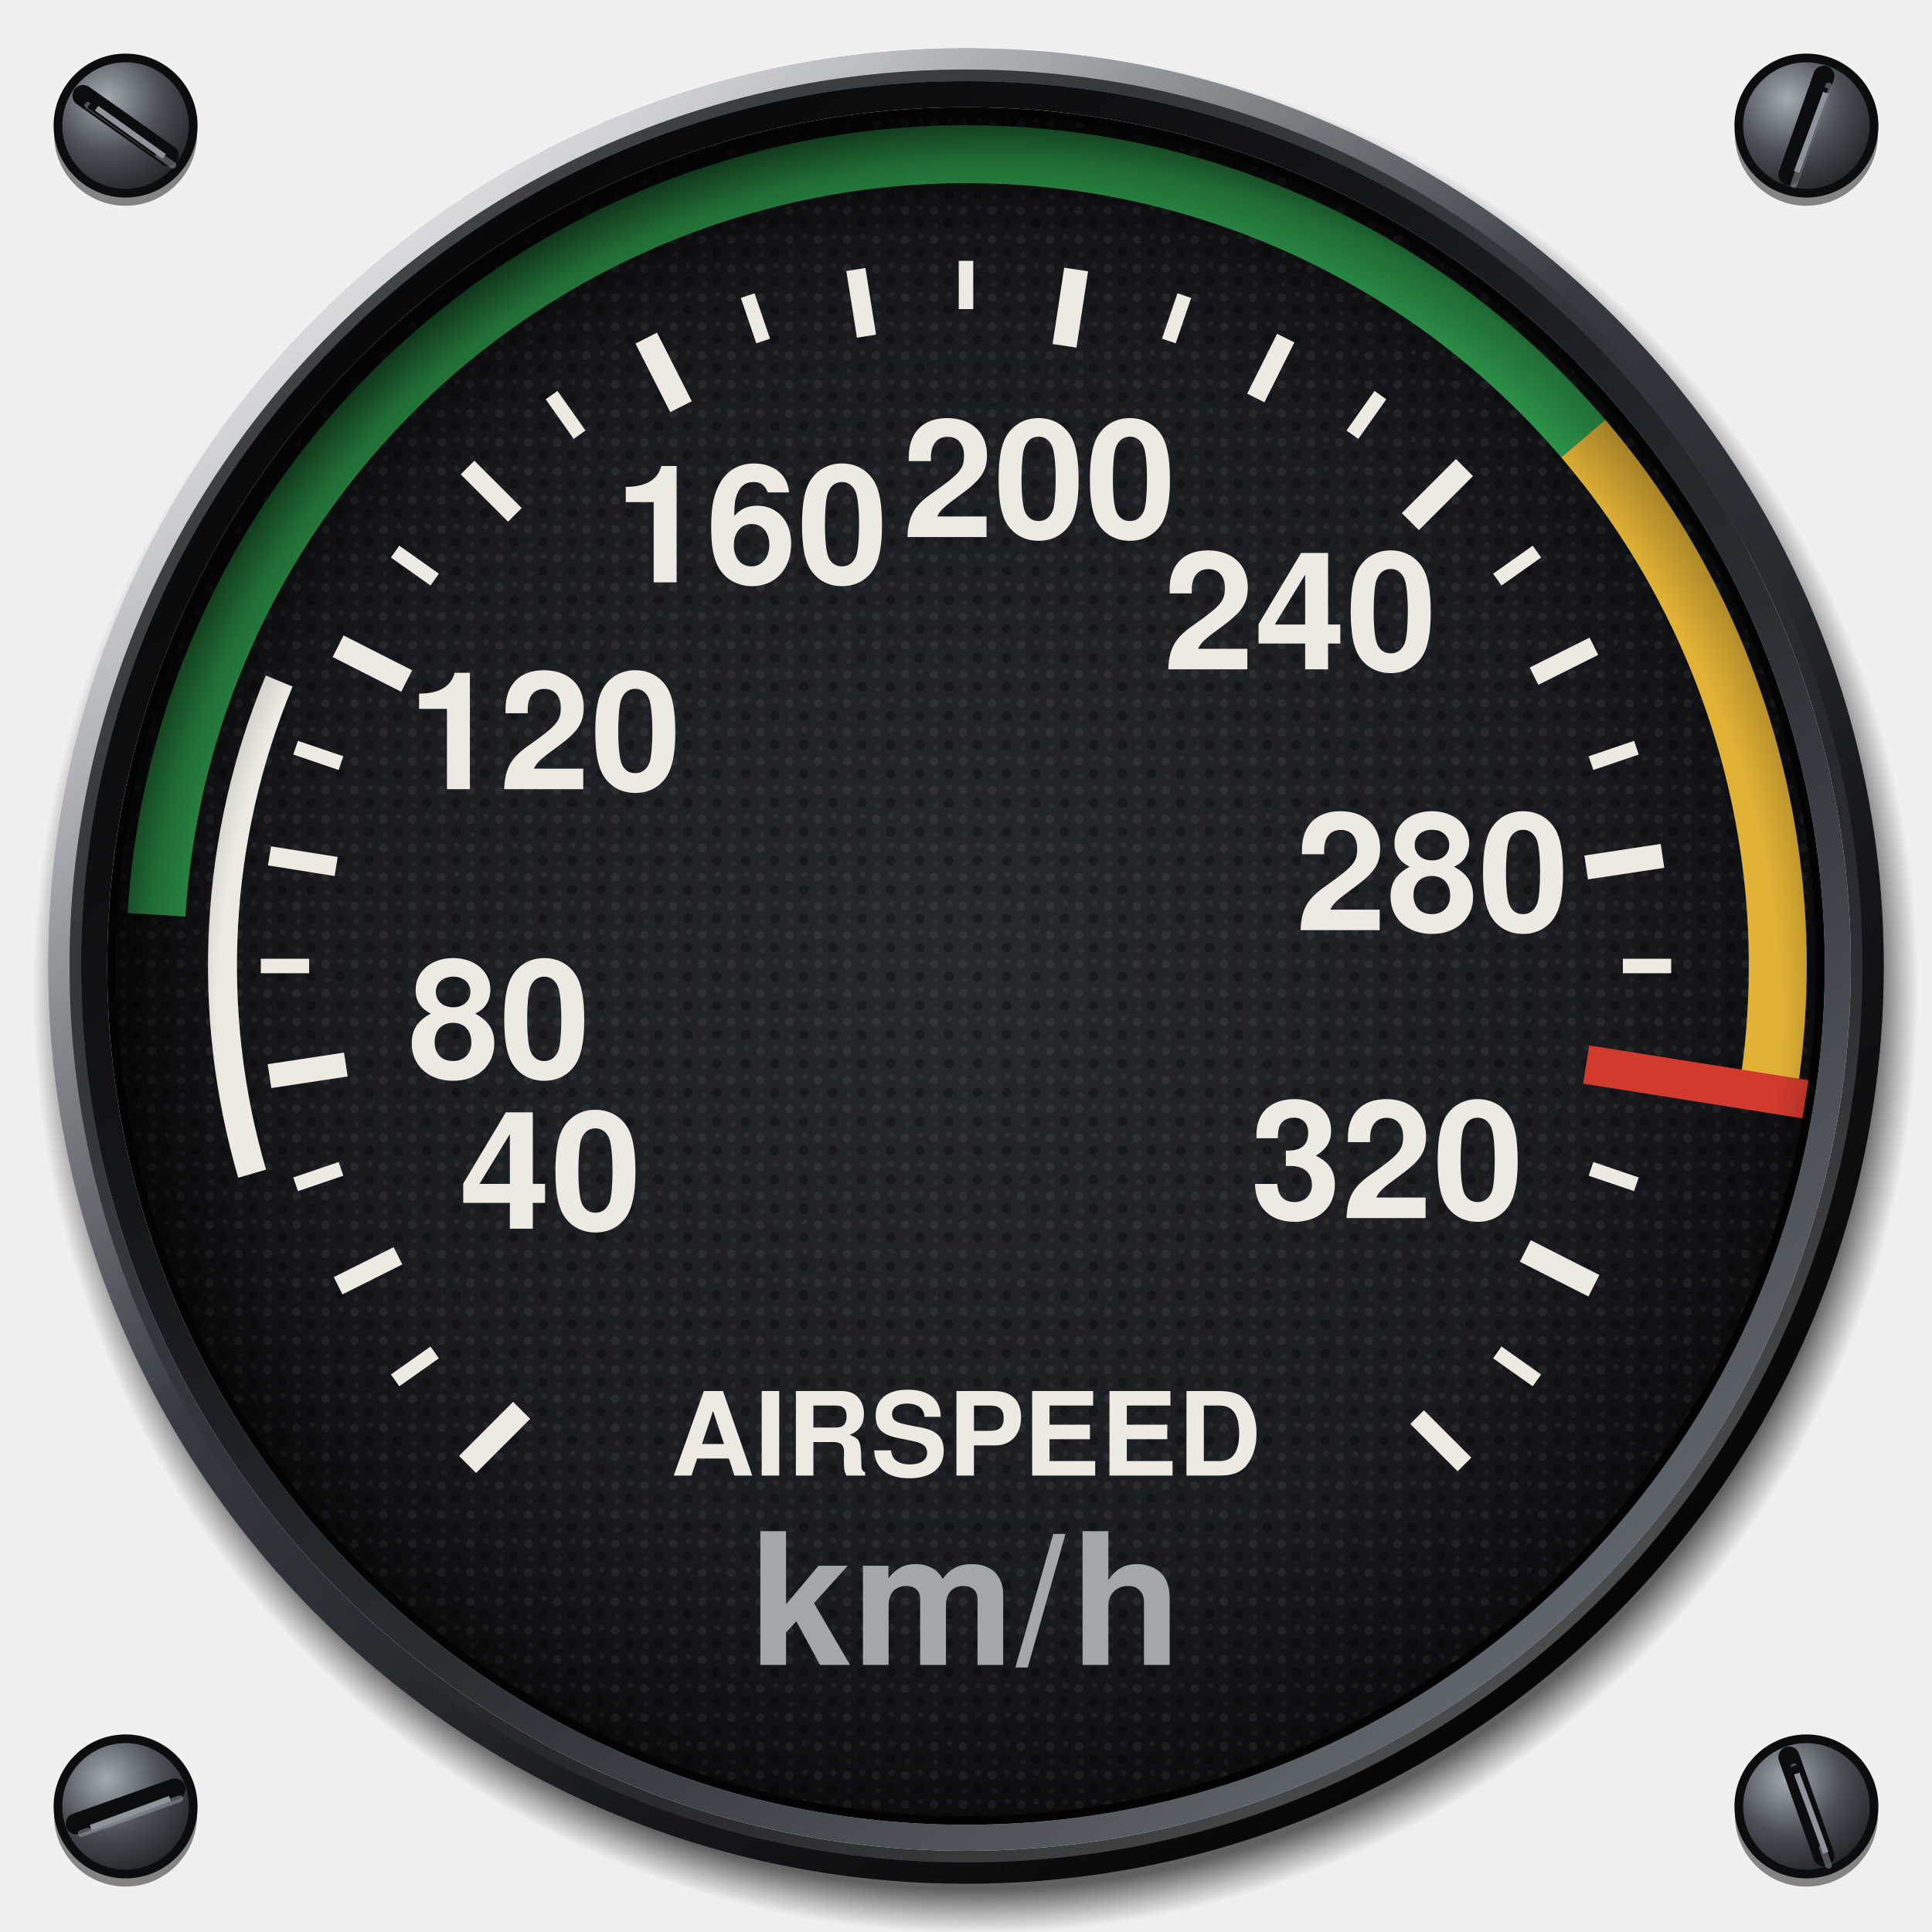
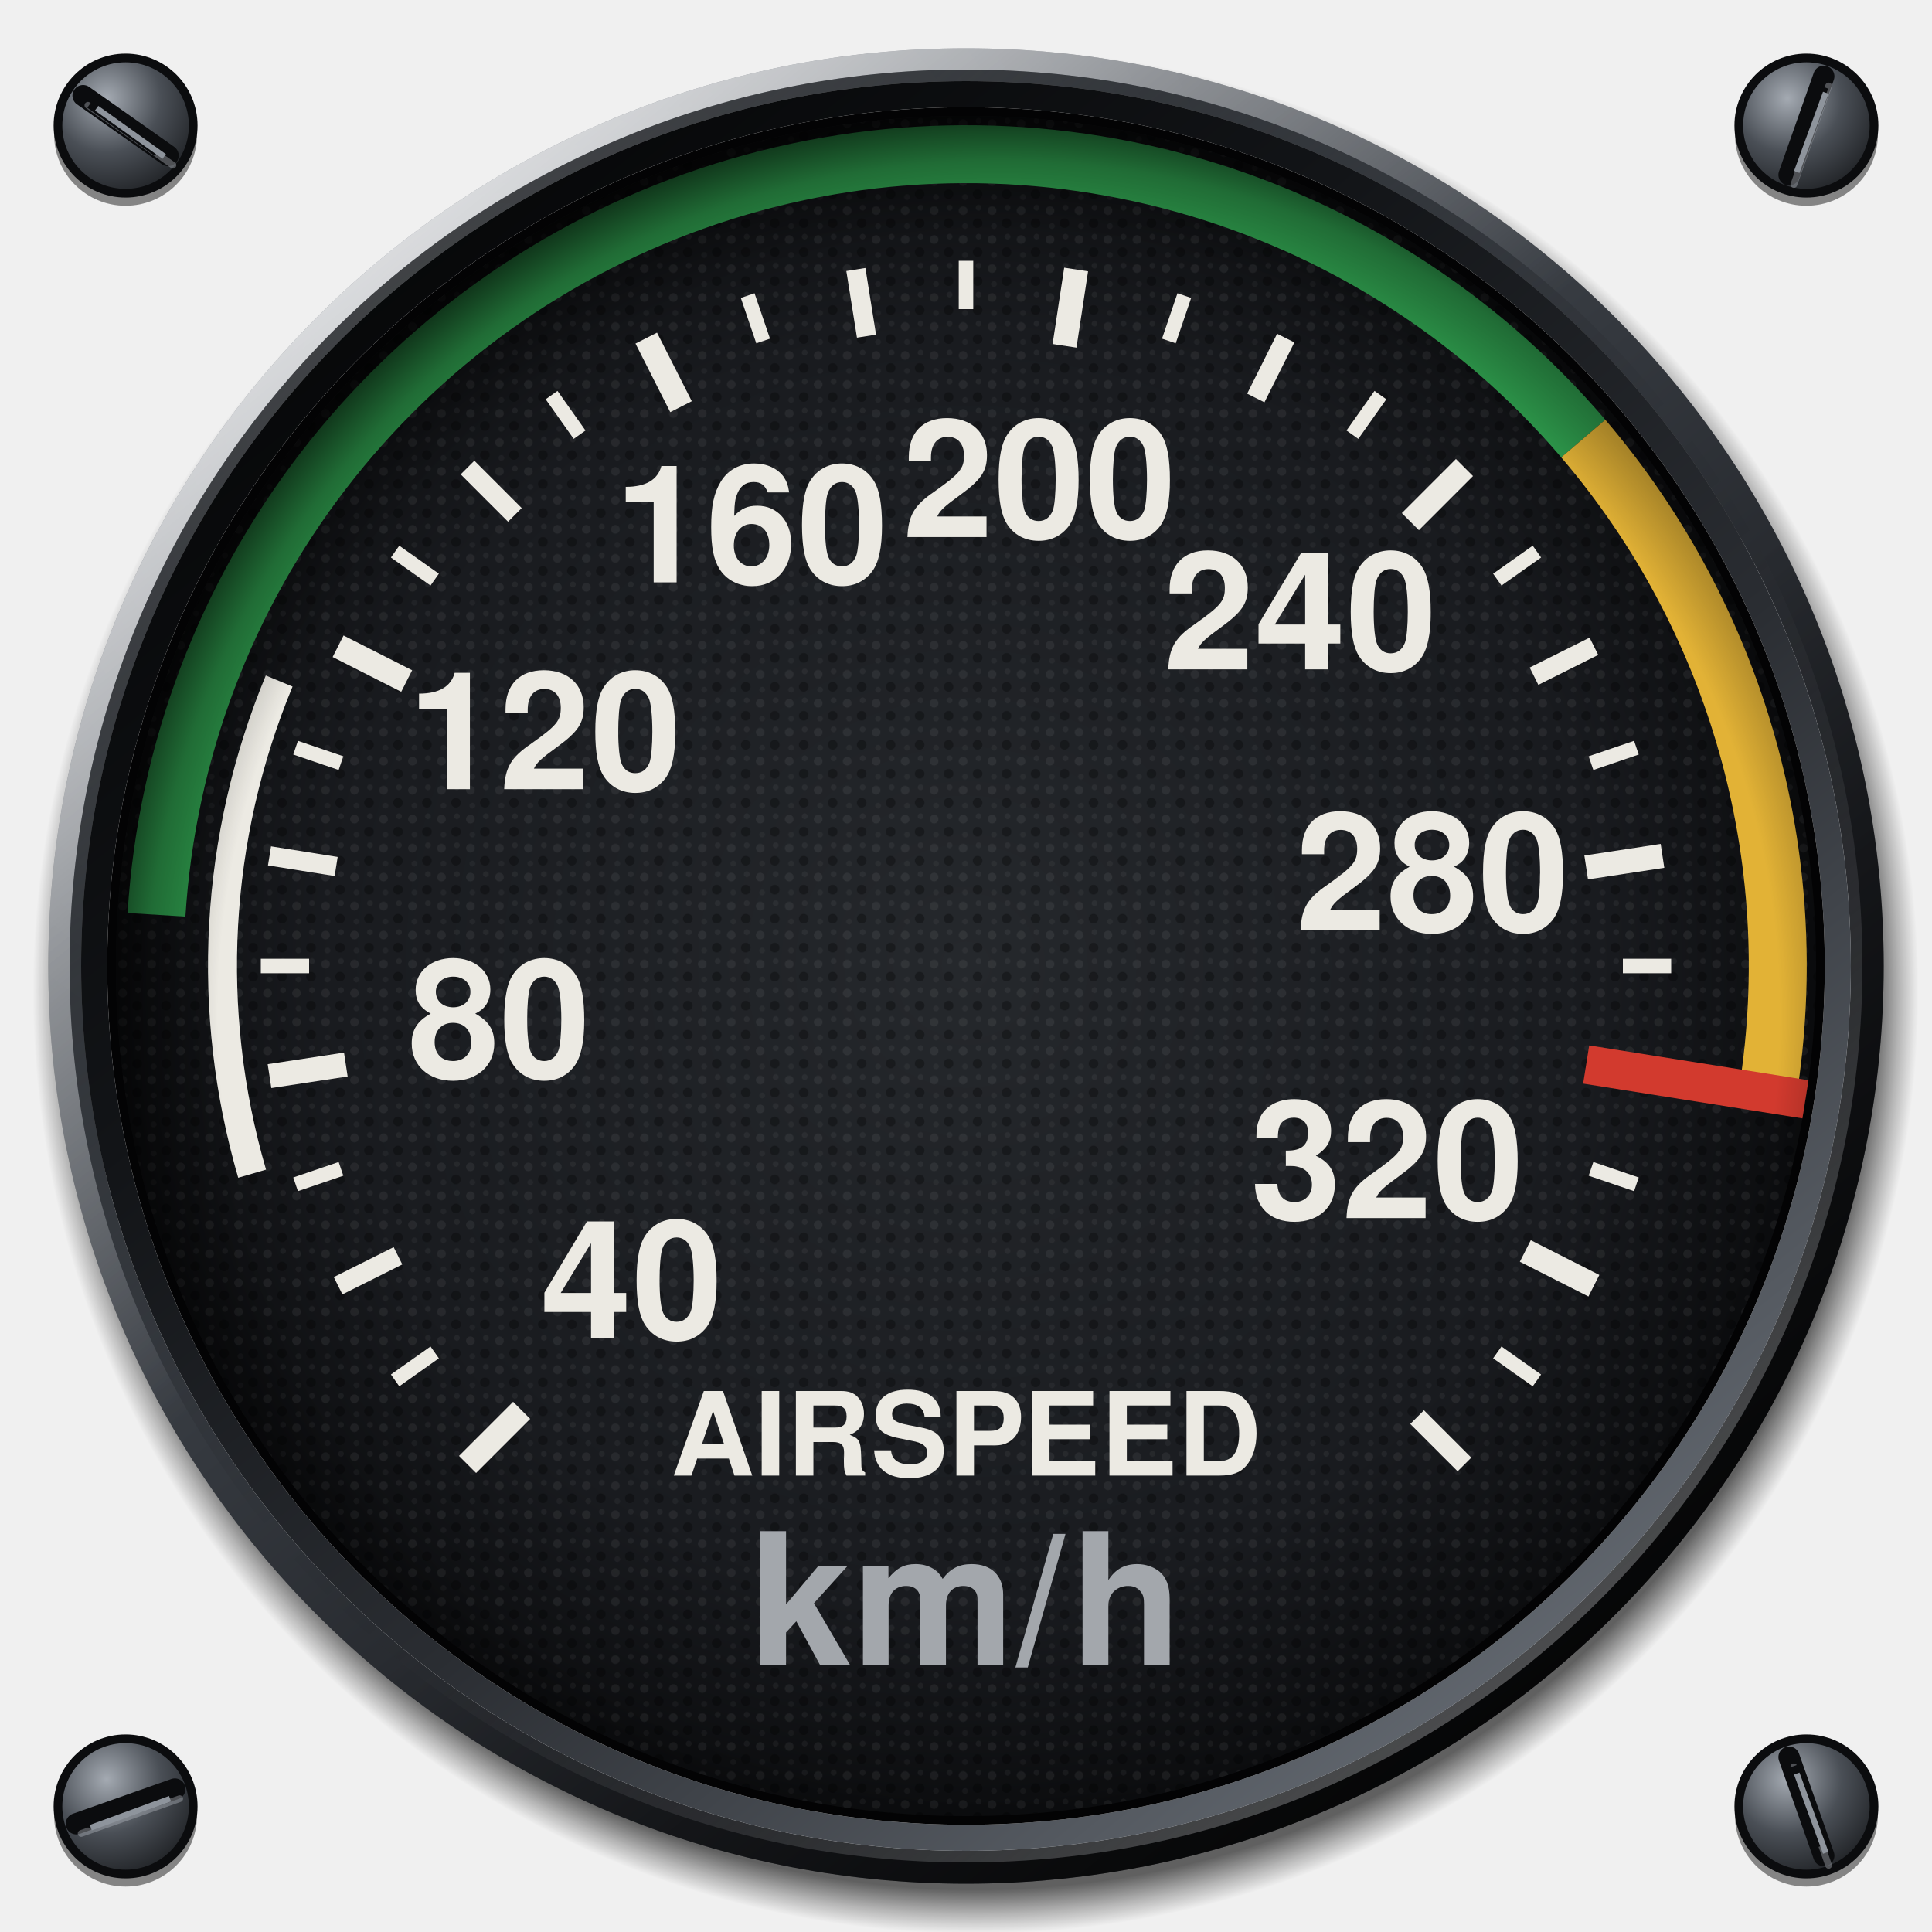
<svg xmlns="http://www.w3.org/2000/svg" viewBox="0 0 200 200" width="200" height="200">
  <defs>
    <radialGradient id="screw" cx="0.36" cy="0.3" r="0.8">
      <stop offset="0" stop-color="#A4AAB2" />
      <stop offset="0.5" stop-color="#4A4F56" />
      <stop offset="1" stop-color="#1A1C1F" />
    </radialGradient>
    <radialGradient id="cast" gradientUnits="userSpaceOnUse" cx="101" cy="102.6" r="97.6">
      <stop offset="0.953" stop-color="#000" stop-opacity="0.6" />
      <stop offset="0.98" stop-color="#000" stop-opacity="0.24" />
      <stop offset="1" stop-color="#000" stop-opacity="0" />
    </radialGradient>
    <linearGradient id="bezel" x1="0.14" y1="0.06" x2="0.86" y2="0.96">
      <stop offset="0" stop-color="#7C828B" />
      <stop offset="0.22" stop-color="#4C5158" />
      <stop offset="0.45" stop-color="#34383E" />
      <stop offset="0.72" stop-color="#1C1E22" />
      <stop offset="1" stop-color="#0B0C0E" />
    </linearGradient>
    <radialGradient id="sheen" gradientUnits="userSpaceOnUse" cx="52" cy="40" r="78">
      <stop offset="0" stop-color="#FFFFFF" stop-opacity="0.22" />
      <stop offset="0.5" stop-color="#FFFFFF" stop-opacity="0.07" />
      <stop offset="1" stop-color="#FFFFFF" stop-opacity="0" />
    </radialGradient>
    <linearGradient id="chamfer" x1="0.15" y1="0.08" x2="0.85" y2="0.94">
      <stop offset="0" stop-color="#FFFFFF" stop-opacity="0.75" />
      <stop offset="0.42" stop-color="#FFFFFF" stop-opacity="0" />
      <stop offset="0.58" stop-color="#000" stop-opacity="0" />
      <stop offset="1" stop-color="#000" stop-opacity="0.7" />
    </linearGradient>
    <linearGradient id="lip" x1="0.86" y1="0.96" x2="0.14" y2="0.06">
      <stop offset="0" stop-color="#6A7078" />
      <stop offset="0.4" stop-color="#2A2D32" />
      <stop offset="0.7" stop-color="#121417" />
      <stop offset="1" stop-color="#050607" />
    </linearGradient>
    <linearGradient id="lipedge" x1="0.14" y1="0.06" x2="0.86" y2="0.96">
      <stop offset="0" stop-color="#000" stop-opacity="0.6" />
      <stop offset="0.5" stop-color="#000" stop-opacity="0" />
      <stop offset="1" stop-color="#FFFFFF" stop-opacity="0.35" />
    </linearGradient>
    <radialGradient id="dial" cx="0.5" cy="0.5" r="0.5">
      <stop offset="0" stop-color="#25282C" />
      <stop offset="0.75" stop-color="#191B1F" />
      <stop offset="1" stop-color="#0C0D0F" />
    </radialGradient>
    <pattern id="grain" patternUnits="userSpaceOnUse" width="3" height="3">
      <circle cx="0.7" cy="0.8" r="0.45" fill="#FFFFFF" fill-opacity="0.06" />
      <circle cx="2.2" cy="2.1" r="0.5" fill="#000" fill-opacity="0.3" />
      <circle cx="2.3" cy="0.5" r="0.3" fill="#FFFFFF" fill-opacity="0.05" />
      <circle cx="0.9" cy="2.4" r="0.3" fill="#FFFFFF" fill-opacity="0.04" />
    </pattern>
    <radialGradient id="recess" gradientUnits="userSpaceOnUse" cx="103.4" cy="105" r="94">
      <stop offset="0.86" stop-color="#000" stop-opacity="0" />
      <stop offset="0.94" stop-color="#000" stop-opacity="0.3" />
      <stop offset="1" stop-color="#000" stop-opacity="0.72" />
    </radialGradient>
  </defs>
  <circle cx="13" cy="13.9" r="7.4" fill="#000" fill-opacity="0.45" />
  <circle cx="13" cy="13" r="7" fill="url(#screw)" stroke="#0B0C0E" stroke-width="0.9" />
  <line x1="8.6" y1="9.9" x2="17.4" y2="16.1" stroke="#0B0C0E" stroke-width="2.2" stroke-linecap="round" />
  <line x1="9.1" y1="10.9" x2="17.9" y2="17.1" stroke="#B4BAC2" stroke-opacity="0.4" stroke-width="0.7" stroke-linecap="round" />
  <circle cx="187" cy="13.9" r="7.4" fill="#000" fill-opacity="0.45" />
  <circle cx="187" cy="13" r="7" fill="url(#screw)" stroke="#0B0C0E" stroke-width="0.9" />
  <line x1="185.2" y1="18.1" x2="188.8" y2="7.9" stroke="#0B0C0E" stroke-width="2.2" stroke-linecap="round" />
  <line x1="185.7" y1="19.1" x2="189.3" y2="8.9" stroke="#B4BAC2" stroke-opacity="0.4" stroke-width="0.7" stroke-linecap="round" />
  <circle cx="13" cy="187.9" r="7.4" fill="#000" fill-opacity="0.45" />
  <circle cx="13" cy="187" r="7" fill="url(#screw)" stroke="#0B0C0E" stroke-width="0.9" />
  <line x1="18.1" y1="185.2" x2="7.9" y2="188.8" stroke="#0B0C0E" stroke-width="2.2" stroke-linecap="round" />
  <line x1="18.6" y1="186.2" x2="8.4" y2="189.8" stroke="#B4BAC2" stroke-opacity="0.4" stroke-width="0.7" stroke-linecap="round" />
  <circle cx="187" cy="187.9" r="7.4" fill="#000" fill-opacity="0.45" />
  <circle cx="187" cy="187" r="7" fill="url(#screw)" stroke="#0B0C0E" stroke-width="0.9" />
  <line x1="185.2" y1="181.9" x2="188.8" y2="192.1" stroke="#0B0C0E" stroke-width="2.2" stroke-linecap="round" />
  <line x1="185.7" y1="182.9" x2="189.3" y2="193.1" stroke="#B4BAC2" stroke-opacity="0.4" stroke-width="0.7" stroke-linecap="round" />
  <path d="M3.4 102.6a97.6 97.6 0 1 0 195.2 0a97.6 97.6 0 1 0 -195.2 0ZM9 102.6a92 92 0 1 1 184 0a92 92 0 1 1 -184 0Z" fill="url(#cast)" fill-rule="evenodd" />
  <path d="M5 100a95 95 0 1 0 190 0a95 95 0 1 0 -190 0ZM8.4 100a91.6 91.6 0 1 1 183.2 0a91.6 91.6 0 1 1 -183.2 0Z" fill="url(#bezel)" fill-rule="evenodd" />
  <path d="M5 100a95 95 0 1 0 190 0a95 95 0 1 0 -190 0ZM8.4 100a91.6 91.6 0 1 1 183.2 0a91.6 91.6 0 1 1 -183.2 0Z" fill="url(#sheen)" fill-rule="evenodd" />
  <circle cx="100" cy="100" r="93.9" fill="none" stroke="url(#chamfer)" stroke-width="2.2" />
  <circle cx="100" cy="100" r="92.2" fill="none" stroke="url(#lipedge)" stroke-width="1.2" />
  <path d="M8.4 100a91.6 91.6 0 1 0 183.2 0a91.6 91.6 0 1 0 -183.2 0ZM11.1 100a88.9 88.9 0 1 1 177.8 0a88.9 88.9 0 1 1 -177.8 0Z" fill="url(#lip)" fill-rule="evenodd" />
  <path d="M11.1 100a88.9 88.9 0 1 0 177.8 0a88.9 88.9 0 1 0 -177.8 0ZM12.5 100a87.5 87.5 0 1 1 175 0a87.5 87.5 0 1 1 -175 0Z" fill="#030304" fill-rule="evenodd" />
  <circle cx="100" cy="100" r="88" fill="url(#dial)" />
  <circle cx="100" cy="100" r="88" fill="url(#grain)" />
  <path d="M26.1 121.5A77 77 0 0 1 28.9 70.5" fill="none" stroke="#ECEAE3" stroke-width="3" />
  <path d="M16.2 94.7A84 84 0 0 1 163.9 45.4" fill="none" stroke="#2E9A4C" stroke-width="6" />
  <path d="M163.9 45.4A84 84 0 0 1 183 113.1" fill="none" stroke="#E2B236" stroke-width="6" />
  <line x1="48.4" y1="151.6" x2="54" y2="146" stroke="#ECEAE3" stroke-width="2.5" stroke-linecap="butt" />
  <line x1="40.9" y1="142.9" x2="45" y2="140" stroke="#ECEAE3" stroke-width="1.5" stroke-linecap="butt" />
  <line x1="35" y1="133.1" x2="41.2" y2="130" stroke="#ECEAE3" stroke-width="2" stroke-linecap="butt" />
  <line x1="30.6" y1="122.6" x2="35.3" y2="121" stroke="#ECEAE3" stroke-width="1.5" stroke-linecap="butt" />
  <line x1="27.9" y1="111.4" x2="35.8" y2="110.2" stroke="#ECEAE3" stroke-width="2.5" stroke-linecap="butt" />
  <line x1="27" y1="100" x2="32" y2="100" stroke="#ECEAE3" stroke-width="1.5" stroke-linecap="butt" />
  <line x1="27.9" y1="88.6" x2="34.8" y2="89.7" stroke="#ECEAE3" stroke-width="2" stroke-linecap="butt" />
  <line x1="30.6" y1="77.4" x2="35.3" y2="79" stroke="#ECEAE3" stroke-width="1.5" stroke-linecap="butt" />
  <line x1="35" y1="66.9" x2="42.1" y2="70.5" stroke="#ECEAE3" stroke-width="2.5" stroke-linecap="butt" />
  <line x1="40.9" y1="57.1" x2="45" y2="60" stroke="#ECEAE3" stroke-width="1.5" stroke-linecap="butt" />
  <line x1="48.4" y1="48.4" x2="53.3" y2="53.3" stroke="#ECEAE3" stroke-width="2" stroke-linecap="butt" />
  <line x1="57.1" y1="40.9" x2="60" y2="45" stroke="#ECEAE3" stroke-width="1.5" stroke-linecap="butt" />
  <line x1="66.9" y1="35" x2="70.5" y2="42.1" stroke="#ECEAE3" stroke-width="2.5" stroke-linecap="butt" />
  <line x1="77.4" y1="30.6" x2="79" y2="35.3" stroke="#ECEAE3" stroke-width="1.5" stroke-linecap="butt" />
  <line x1="88.6" y1="27.9" x2="89.7" y2="34.8" stroke="#ECEAE3" stroke-width="2" stroke-linecap="butt" />
  <line x1="100" y1="27" x2="100" y2="32" stroke="#ECEAE3" stroke-width="1.5" stroke-linecap="butt" />
  <line x1="111.4" y1="27.9" x2="110.2" y2="35.8" stroke="#ECEAE3" stroke-width="2.5" stroke-linecap="butt" />
  <line x1="122.6" y1="30.6" x2="121" y2="35.3" stroke="#ECEAE3" stroke-width="1.5" stroke-linecap="butt" />
  <line x1="133.1" y1="35" x2="130" y2="41.2" stroke="#ECEAE3" stroke-width="2" stroke-linecap="butt" />
  <line x1="142.9" y1="40.9" x2="140" y2="45" stroke="#ECEAE3" stroke-width="1.5" stroke-linecap="butt" />
  <line x1="151.6" y1="48.4" x2="146" y2="54" stroke="#ECEAE3" stroke-width="2.5" stroke-linecap="butt" />
  <line x1="159.1" y1="57.1" x2="155" y2="60" stroke="#ECEAE3" stroke-width="1.5" stroke-linecap="butt" />
  <line x1="165" y1="66.9" x2="158.8" y2="70" stroke="#ECEAE3" stroke-width="2" stroke-linecap="butt" />
  <line x1="169.4" y1="77.4" x2="164.7" y2="79" stroke="#ECEAE3" stroke-width="1.5" stroke-linecap="butt" />
  <line x1="172.1" y1="88.6" x2="164.2" y2="89.8" stroke="#ECEAE3" stroke-width="2.5" stroke-linecap="butt" />
  <line x1="173" y1="100" x2="168" y2="100" stroke="#ECEAE3" stroke-width="1.5" stroke-linecap="butt" />
  <line x1="172.1" y1="111.4" x2="165.2" y2="110.3" stroke="#ECEAE3" stroke-width="2" stroke-linecap="butt" />
  <line x1="169.4" y1="122.6" x2="164.7" y2="121" stroke="#ECEAE3" stroke-width="1.5" stroke-linecap="butt" />
  <line x1="165" y1="133.1" x2="157.9" y2="129.5" stroke="#ECEAE3" stroke-width="2.5" stroke-linecap="butt" />
  <line x1="159.1" y1="142.9" x2="155" y2="140" stroke="#ECEAE3" stroke-width="1.5" stroke-linecap="butt" />
  <line x1="151.6" y1="151.6" x2="146.7" y2="146.7" stroke="#ECEAE3" stroke-width="2" stroke-linecap="butt" />
  <line x1="9.5" y1="10.5" x2="16.5" y2="15.5" stroke="#0B0C0E" stroke-width="1.6" stroke-linecap="butt" />
  <line x1="10" y1="11.2" x2="17" y2="16.2" stroke="#8E949C" stroke-width="0.6" stroke-linecap="butt" />
  <line x1="188.5" y1="8.9" x2="185.5" y2="17.1" stroke="#0B0C0E" stroke-width="1.6" stroke-linecap="butt" />
  <line x1="189" y1="9.6" x2="186" y2="17.8" stroke="#8E949C" stroke-width="0.6" stroke-linecap="butt" />
  <line x1="17.1" y1="185.5" x2="8.9" y2="188.5" stroke="#0B0C0E" stroke-width="1.6" stroke-linecap="butt" />
  <line x1="17.6" y1="186.2" x2="9.4" y2="189.2" stroke="#8E949C" stroke-width="0.6" stroke-linecap="butt" />
  <line x1="185.5" y1="182.9" x2="188.5" y2="191.1" stroke="#0B0C0E" stroke-width="1.6" stroke-linecap="butt" />
  <line x1="186" y1="183.6" x2="189" y2="191.8" stroke="#8E949C" stroke-width="0.6" stroke-linecap="butt" />
  <line x1="186.9" y1="113.8" x2="164.2" y2="110.2" stroke="#D23A2E" stroke-width="4" stroke-linecap="butt" />
-   <text x="57.0" y="123.3" font-size="17" font-family="Helvetica, Arial, sans-serif" font-weight="bold" fill="#ECEAE3" text-anchor="middle" dominant-baseline="central">40</text>
+   <text x="65.4" y="134.6" font-size="17" font-family="Helvetica, Arial, sans-serif" font-weight="bold" fill="#ECEAE3" text-anchor="middle" dominant-baseline="central">40</text>
  <text x="51.7" y="107.6" font-size="17" font-family="Helvetica, Arial, sans-serif" font-weight="bold" fill="#ECEAE3" text-anchor="middle" dominant-baseline="central">80</text>
  <text x="56.4" y="77.8" font-size="17" font-family="Helvetica, Arial, sans-serif" font-weight="bold" fill="#ECEAE3" text-anchor="middle" dominant-baseline="central">120</text>
  <text x="77.8" y="56.4" font-size="17" font-family="Helvetica, Arial, sans-serif" font-weight="bold" fill="#ECEAE3" text-anchor="middle" dominant-baseline="central">160</text>
  <text x="107.6" y="51.7" font-size="17" font-family="Helvetica, Arial, sans-serif" font-weight="bold" fill="#ECEAE3" text-anchor="middle" dominant-baseline="central">200</text>
  <text x="134.6" y="65.4" font-size="17" font-family="Helvetica, Arial, sans-serif" font-weight="bold" fill="#ECEAE3" text-anchor="middle" dominant-baseline="central">240</text>
  <text x="148.3" y="92.4" font-size="17" font-family="Helvetica, Arial, sans-serif" font-weight="bold" fill="#ECEAE3" text-anchor="middle" dominant-baseline="central">280</text>
  <text x="143.6" y="122.2" font-size="17" font-family="Helvetica, Arial, sans-serif" font-weight="bold" fill="#ECEAE3" text-anchor="middle" dominant-baseline="central">320</text>
  <text x="100" y="150" font-size="12" font-family="Helvetica, Arial, sans-serif" font-weight="bold" fill="#ECEAE3" text-anchor="middle" dominant-baseline="central" data-lettering="secondary">AIRSPEED</text>
  <text x="100" y="168" font-size="19" font-family="Helvetica, Arial, sans-serif" font-weight="bold" fill="#A3A7AC" text-anchor="middle" dominant-baseline="central">km/h</text>
  <path d="M12 100a88 88 0 1 0 176 0a88 88 0 1 0 -176 0ZM26 100a74 74 0 1 1 148 0a74 74 0 1 1 -148 0Z" fill="url(#recess)" fill-rule="evenodd" />
</svg>
